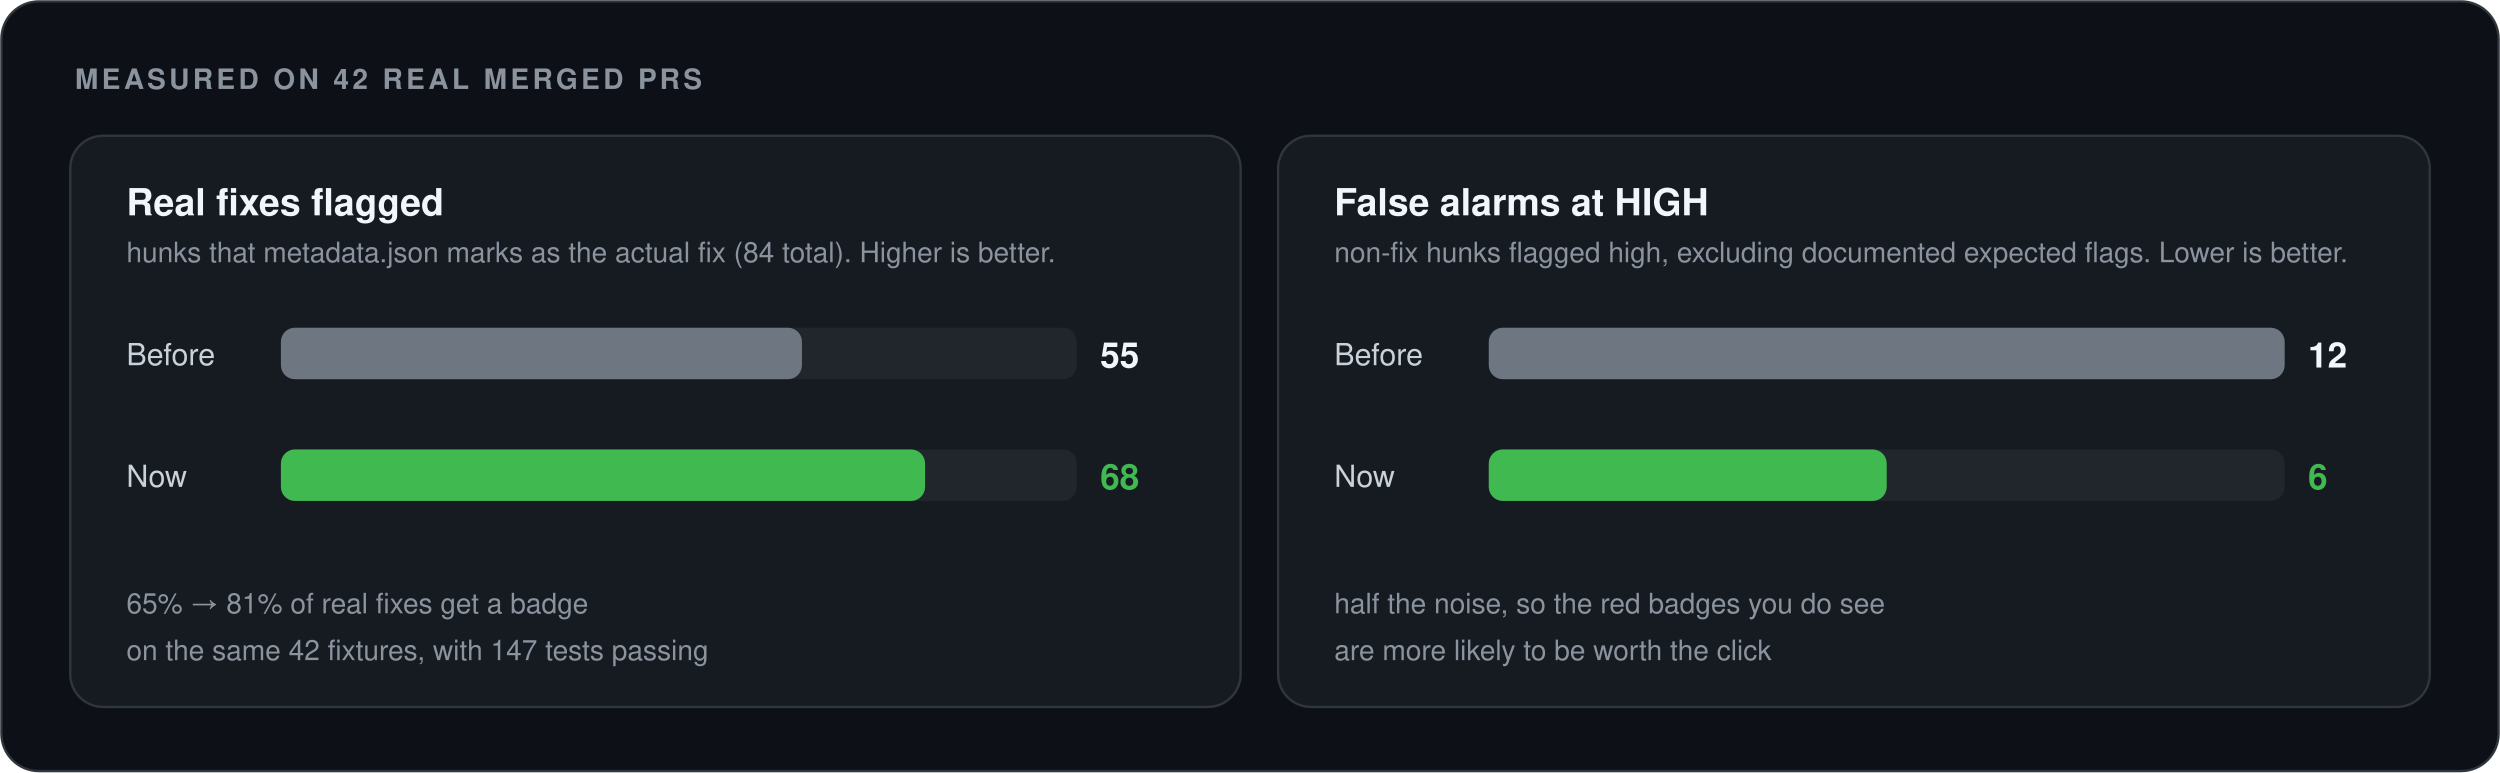
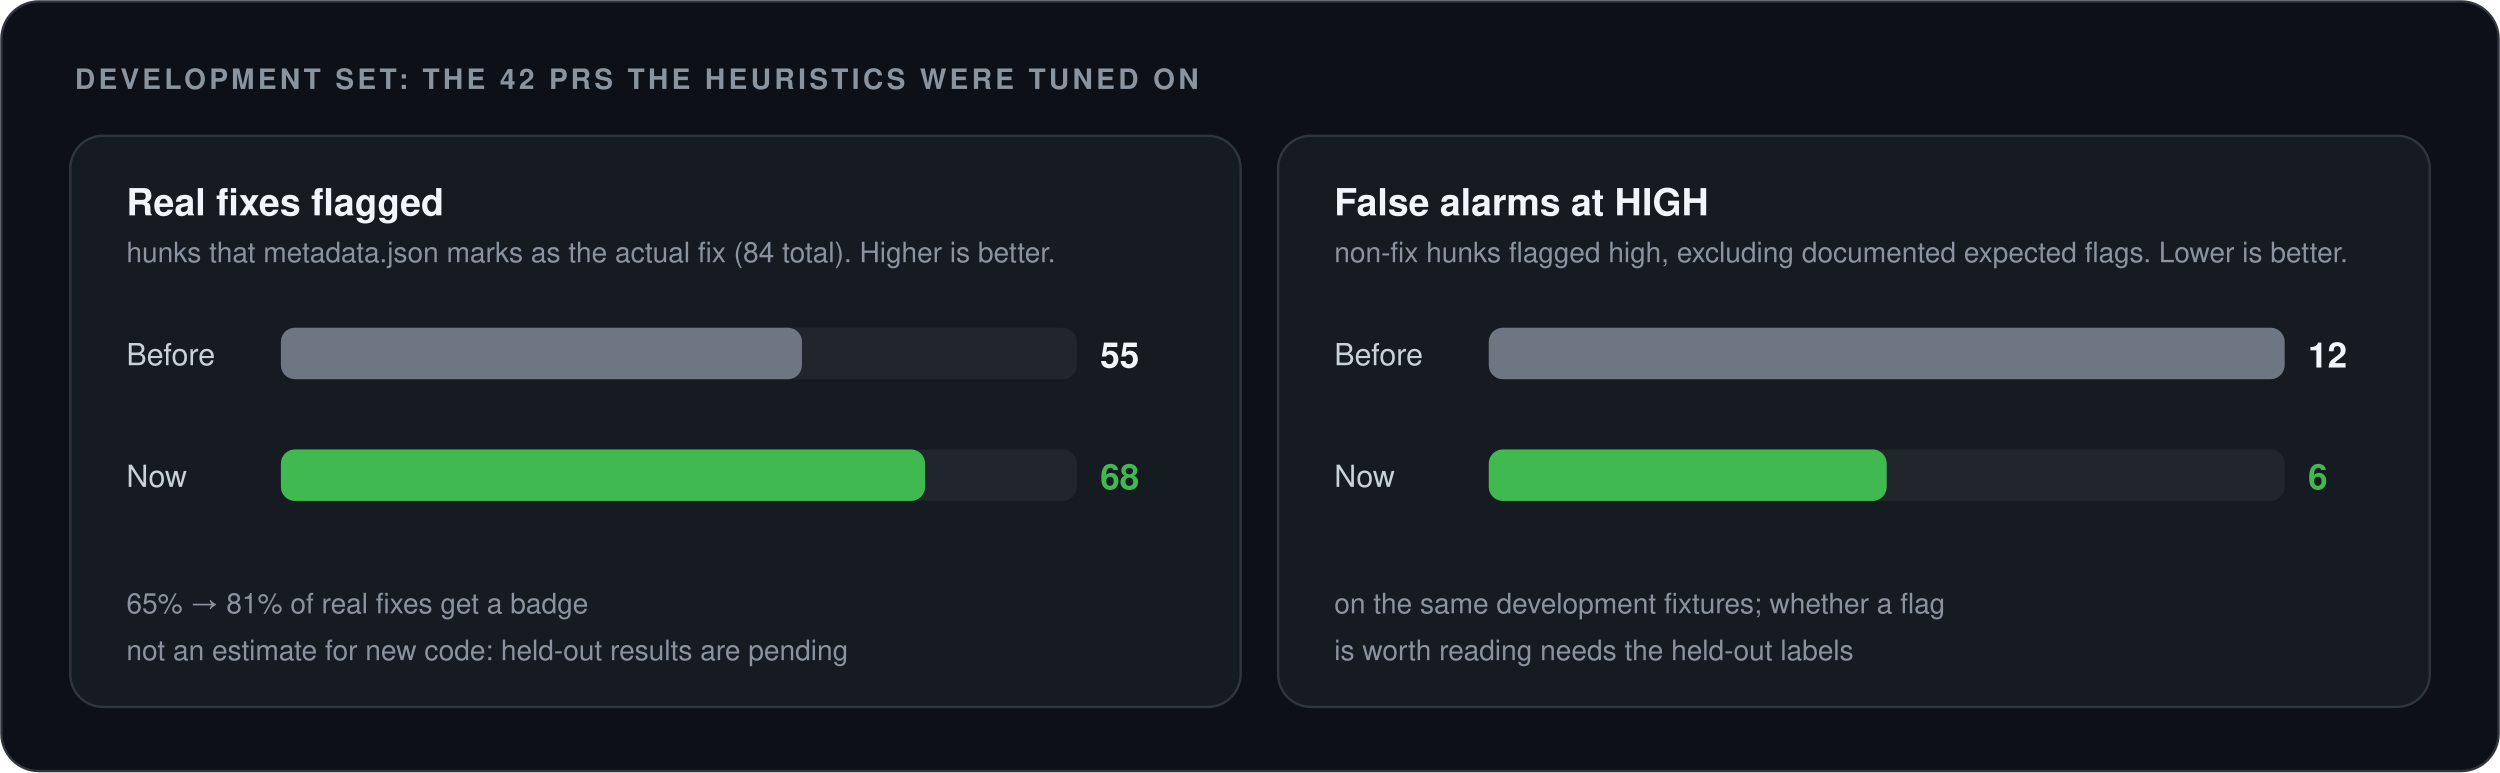
<svg xmlns="http://www.w3.org/2000/svg" viewBox="0 0 1068 330" width="1068" height="330" role="img" aria-labelledby="t d">
  <defs>
    <style>
      text { font-family: -apple-system, "Segoe UI", Helvetica, Arial, sans-serif; }
      .cap { font-size: 12px; fill: #8b949e; font-weight: 700; letter-spacing: .12em; }
      .h { font-size: 16px; font-weight: 700; fill: #f0f6fc; }
      .s { font-size: 12px; fill: #8b949e; }
      .k { font-size: 13px; fill: #c9d1d9; }
      .v { font-size: 15px; font-weight: 700; fill: #f0f6fc; }
    </style>
  </defs>
  <rect x=".6" y=".6" width="1066.8" height="328.8" rx="16" fill="#0d1117" stroke="#30363d" />
-   <text x="32" y="38" class="cap">MEASURED ON 42 REAL MERGED PRS</text>
+   <text x="32" y="38" class="cap">DEVELOPMENT SET: THE 42 PRS THE HEURISTICS WERE TUNED ON</text>
  <rect x="30" y="58" width="500" height="244" rx="14" fill="#161b22" stroke="#30363d" />
  <text x="54" y="92" class="h">Real fixes flagged</text>
  <text x="54" y="112" class="s">hunks that metadata.json marks as the actual fix (84 total). Higher is better.</text>
  <text x="54" y="156" class="k">Before</text>
  <rect x="120" y="140" width="340" height="22" rx="6" fill="#21262d" />
  <rect x="120" y="140" width="222.6" height="22" rx="6" fill="#6e7681" />
  <text x="470" y="157" class="v">55</text>
  <text x="54" y="208" class="k">Now</text>
  <rect x="120" y="192" width="340" height="22" rx="6" fill="#21262d" />
  <rect x="120" y="192" width="275.2" height="22" rx="6" fill="#3fb950" />
  <text x="470" y="209" class="v" style="fill:#3fb950">68</text>
  <text x="54" y="262" class="s">65% → 81% of real fixes get a badge</text>
-   <text x="54" y="282" class="s">on the same 42 fixtures, with 147 tests passing</text>
+   <text x="54" y="282" class="s">not an estimate for new code: held-out results are pending</text>
  <rect x="546" y="58" width="492" height="244" rx="14" fill="#161b22" stroke="#30363d" />
  <text x="570" y="92" class="h">False alarms at HIGH</text>
  <text x="570" y="112" class="s">non-fix hunks flagged high, excluding documented expected flags. Lower is better.</text>
  <text x="570" y="156" class="k">Before</text>
  <rect x="636" y="140" width="340" height="22" rx="6" fill="#21262d" />
  <rect x="636" y="140" width="340" height="22" rx="6" fill="#6e7681" />
  <text x="986" y="157" class="v">12</text>
  <text x="570" y="208" class="k">Now</text>
  <rect x="636" y="192" width="340" height="22" rx="6" fill="#21262d" />
  <rect x="636" y="192" width="170" height="22" rx="6" fill="#3fb950" />
  <text x="986" y="209" class="v" style="fill:#3fb950">6</text>
-   <text x="570" y="262" class="s">half the noise, so the red badges you do see</text>
-   <text x="570" y="282" class="s">are more likely to be worth the click</text>
+   <text x="570" y="262" class="s">on the same development fixtures; whether a flag</text>
+   <text x="570" y="282" class="s">is worth reading needs the held-out labels</text>
</svg>
